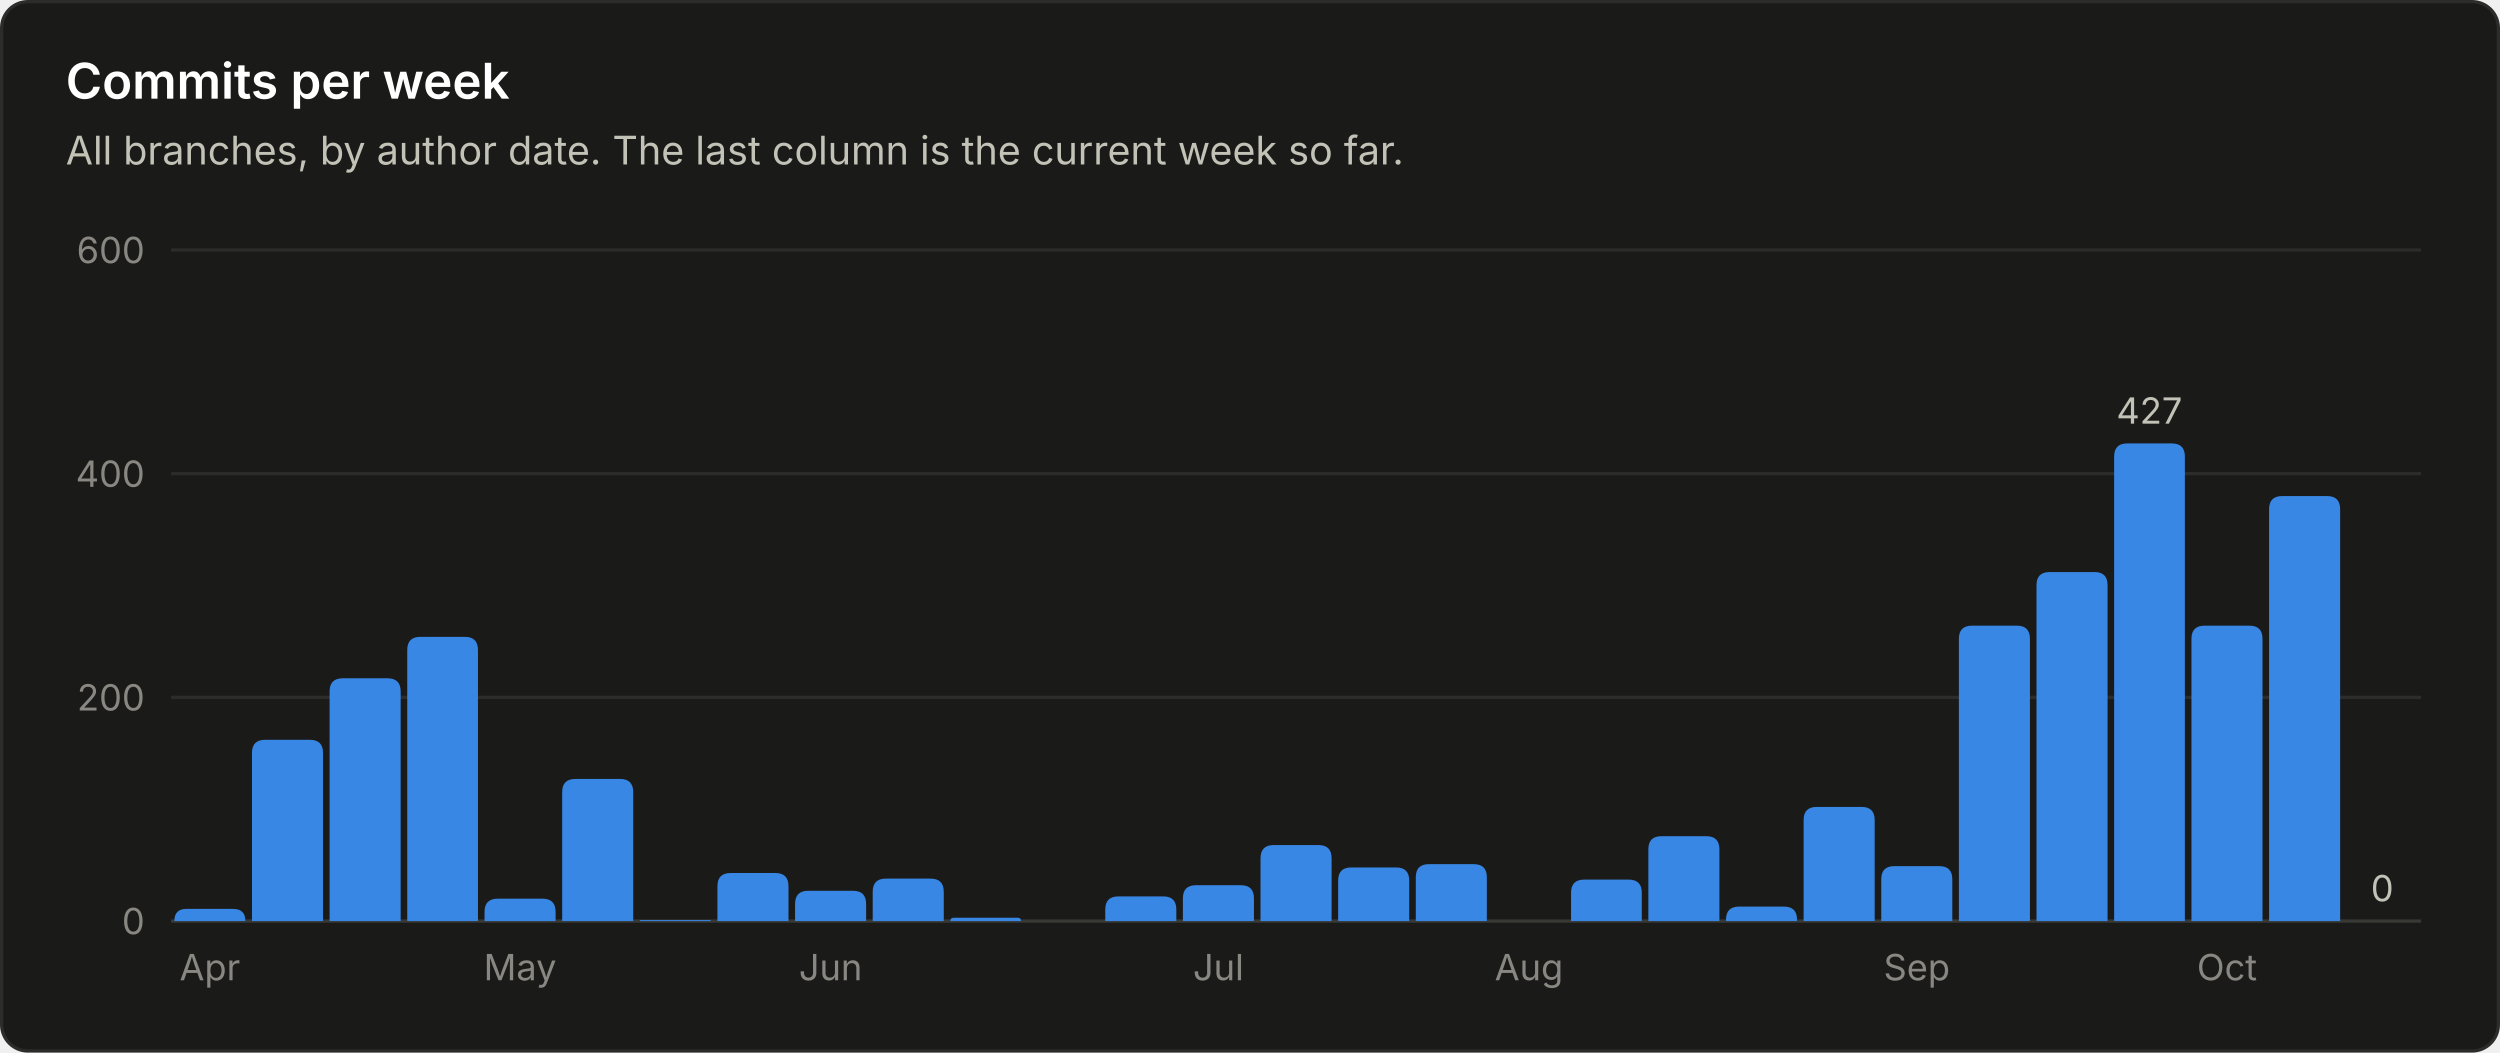
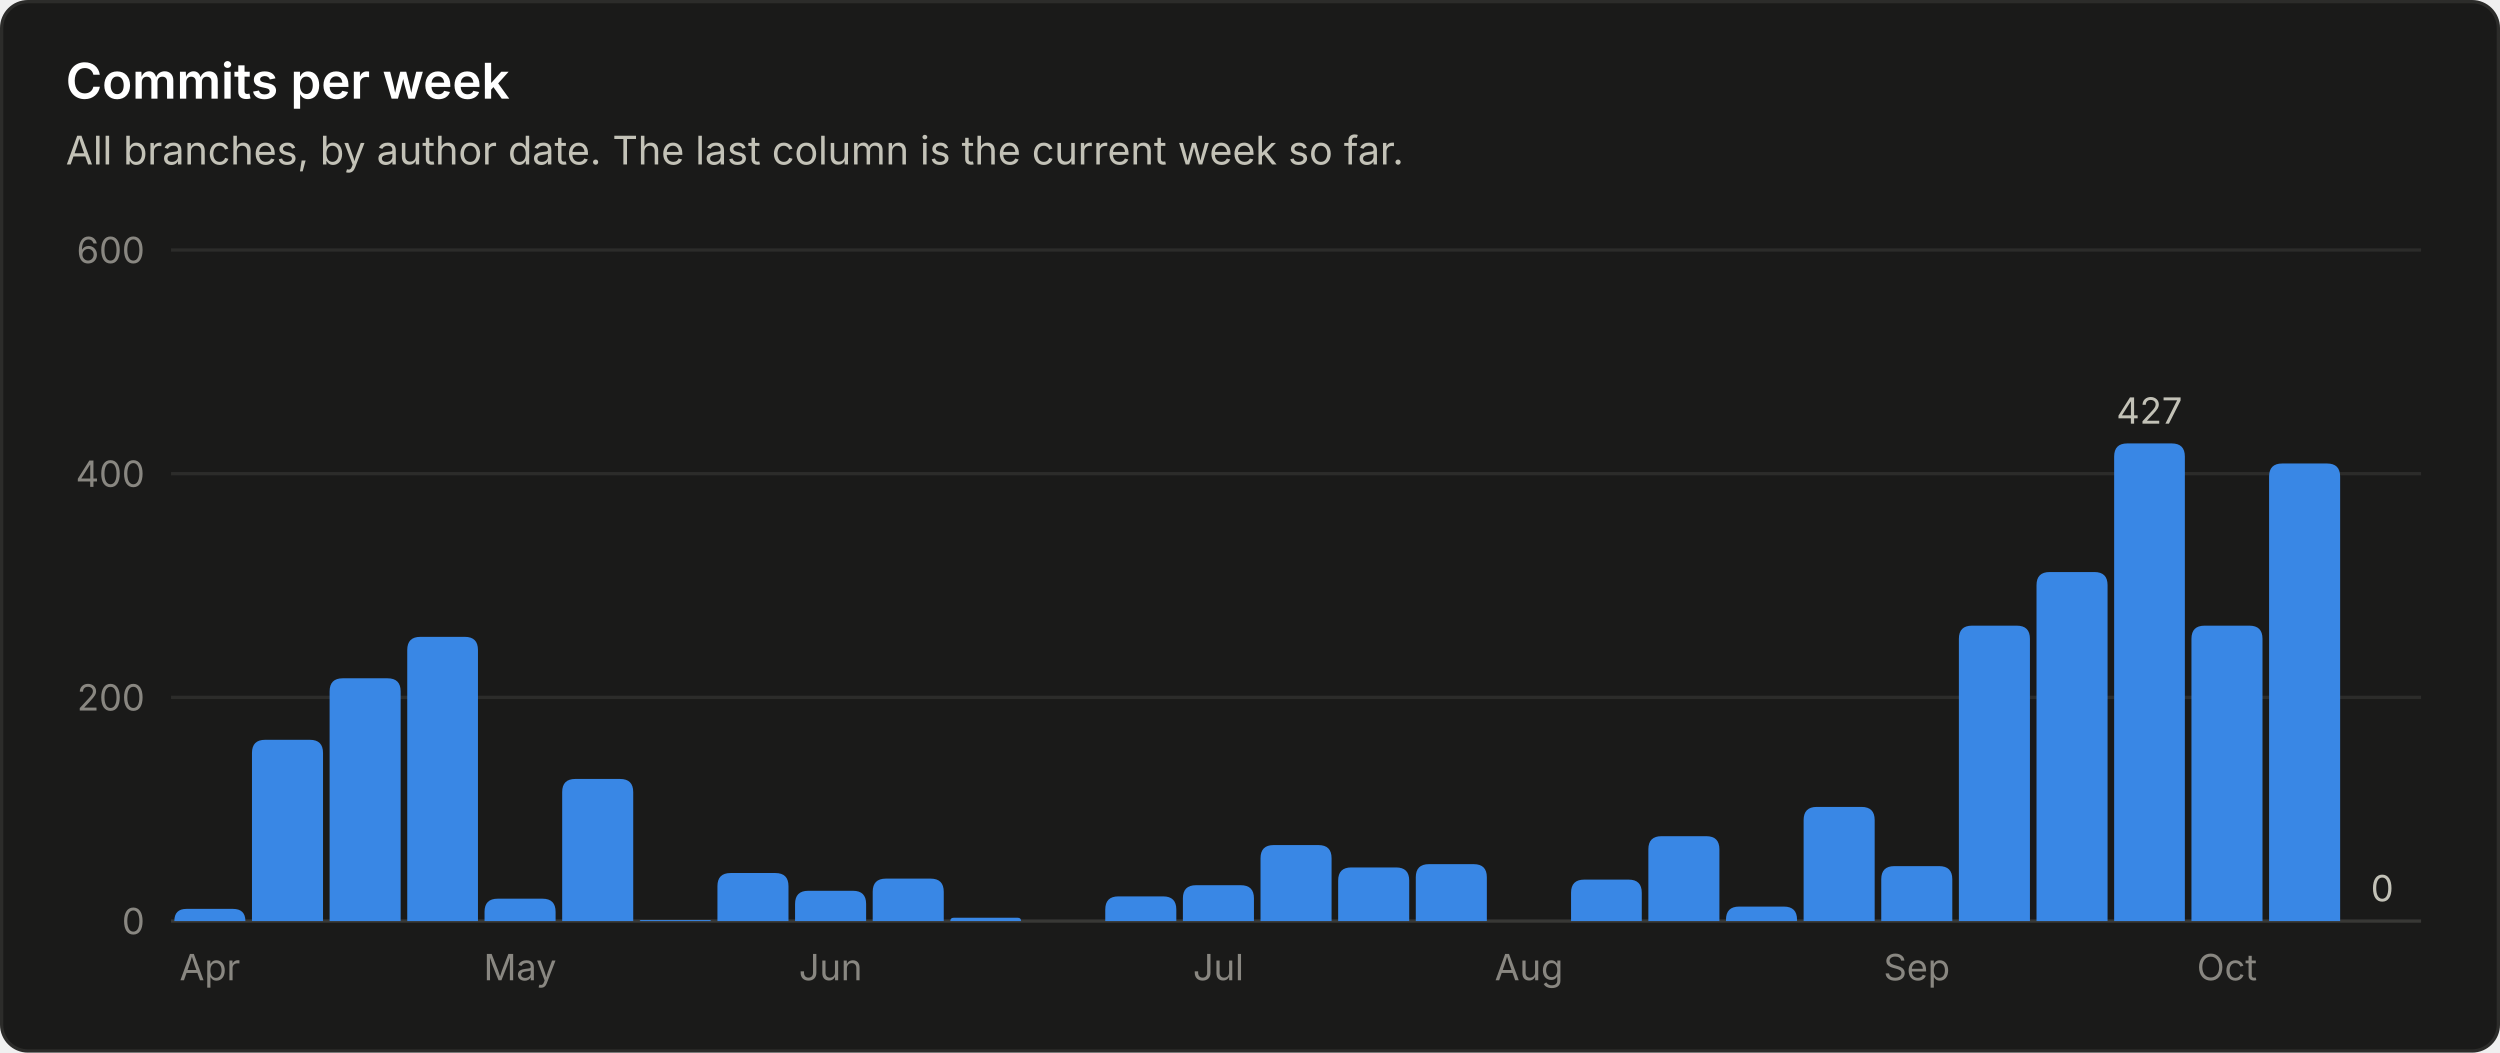
<svg xmlns="http://www.w3.org/2000/svg" viewBox="0 0 760 320" width="760" height="320" role="img" font-family="system-ui, -apple-system, 'Segoe UI', sans-serif">
  <rect x="0.5" y="0.5" width="759" height="319" rx="8" fill="#1a1a19" stroke="#2c2c2a" />
  <text x="20.0" y="30.0" fill="#ffffff" font-size="15" font-weight="600" text-anchor="start">Commits per week</text>
  <text x="20.0" y="50.0" fill="#c3c2b7" font-size="12" font-weight="400" text-anchor="start">All branches, by author date. The last column is the current week so far.</text>
  <line x1="52" y1="280.0" x2="736" y2="280.0" stroke="#383835" stroke-width="1" />
  <text x="44.0" y="284.0" fill="#898781" font-size="11" font-weight="400" text-anchor="end">0</text>
  <line x1="52" y1="212.0" x2="736" y2="212.0" stroke="#2c2c2a" stroke-width="1" />
  <text x="44.0" y="216.0" fill="#898781" font-size="11" font-weight="400" text-anchor="end">200</text>
  <line x1="52" y1="144.0" x2="736" y2="144.0" stroke="#2c2c2a" stroke-width="1" />
  <text x="44.0" y="148.0" fill="#898781" font-size="11" font-weight="400" text-anchor="end">400</text>
  <line x1="52" y1="76.0" x2="736" y2="76.0" stroke="#2c2c2a" stroke-width="1" />
  <text x="44.0" y="80.0" fill="#898781" font-size="11" font-weight="400" text-anchor="end">600</text>
  <path d="M53.0 280.0 V280.0 Q53.0 276.3 56.7 276.3 H70.8 Q74.6 276.3 74.6 280.0 V280.0 Z" fill="#3987e5" />
  <text x="63.8" y="298.0" fill="#898781" font-size="11" font-weight="400" text-anchor="middle">Apr</text>
  <path d="M76.6 280.0 V228.9 Q76.6 224.9 80.6 224.9 H94.2 Q98.2 224.9 98.2 228.9 V280.0 Z" fill="#3987e5" />
  <path d="M100.2 280.0 V210.2 Q100.2 206.2 104.2 206.2 H117.8 Q121.8 206.2 121.8 210.2 V280.0 Z" fill="#3987e5" />
  <path d="M123.8 280.0 V197.6 Q123.8 193.6 127.8 193.6 H141.3 Q145.3 193.6 145.3 197.6 V280.0 Z" fill="#3987e5" />
  <path d="M147.3 280.0 V277.2 Q147.3 273.2 151.3 273.2 H164.9 Q168.9 273.2 168.9 277.2 V280.0 Z" fill="#3987e5" />
  <text x="158.1" y="298.0" fill="#898781" font-size="11" font-weight="400" text-anchor="middle">May</text>
  <path d="M170.9 280.0 V240.8 Q170.9 236.8 174.9 236.8 H188.5 Q192.5 236.8 192.5 240.8 V280.0 Z" fill="#3987e5" />
  <path d="M194.5 280.0 V280.0 Q194.5 279.7 194.9 279.7 H215.8 Q216.1 279.7 216.1 280.0 V280.0 Z" fill="#3987e5" />
  <path d="M218.1 280.0 V269.4 Q218.1 265.4 222.1 265.4 H235.7 Q239.7 265.4 239.7 269.4 V280.0 Z" fill="#3987e5" />
  <path d="M241.7 280.0 V274.8 Q241.7 270.8 245.7 270.8 H259.3 Q263.3 270.8 263.3 274.8 V280.0 Z" fill="#3987e5" />
  <text x="252.5" y="298.0" fill="#898781" font-size="11" font-weight="400" text-anchor="middle">Jun</text>
  <path d="M265.3 280.0 V271.1 Q265.3 267.1 269.3 267.1 H282.9 Q286.9 267.1 286.9 271.1 V280.0 Z" fill="#3987e5" />
  <path d="M288.9 280.0 V280.0 Q288.9 279.0 289.9 279.0 H309.4 Q310.4 279.0 310.4 280.0 V280.0 Z" fill="#3987e5" />
  <path d="M336.0 280.0 V276.5 Q336.0 272.5 340.0 272.5 H353.6 Q357.6 272.5 357.6 276.5 V280.0 Z" fill="#3987e5" />
  <path d="M359.6 280.0 V273.1 Q359.6 269.1 363.6 269.1 H377.2 Q381.2 269.1 381.2 273.1 V280.0 Z" fill="#3987e5" />
  <text x="370.4" y="298.0" fill="#898781" font-size="11" font-weight="400" text-anchor="middle">Jul</text>
  <path d="M383.2 280.0 V260.9 Q383.2 256.9 387.2 256.9 H400.8 Q404.8 256.9 404.8 260.9 V280.0 Z" fill="#3987e5" />
  <path d="M406.8 280.0 V267.7 Q406.8 263.7 410.8 263.7 H424.4 Q428.4 263.7 428.4 267.7 V280.0 Z" fill="#3987e5" />
  <path d="M430.4 280.0 V266.7 Q430.4 262.7 434.4 262.7 H448.0 Q452.0 262.7 452.0 266.7 V280.0 Z" fill="#3987e5" />
  <text x="464.8" y="298.0" fill="#898781" font-size="11" font-weight="400" text-anchor="middle">Aug</text>
  <path d="M477.6 280.0 V271.4 Q477.6 267.4 481.6 267.4 H495.1 Q499.1 267.4 499.1 271.4 V280.0 Z" fill="#3987e5" />
  <path d="M501.1 280.0 V258.2 Q501.1 254.2 505.1 254.2 H518.7 Q522.7 254.2 522.7 258.2 V280.0 Z" fill="#3987e5" />
  <path d="M524.7 280.0 V279.6 Q524.7 275.6 528.7 275.6 H542.3 Q546.3 275.6 546.3 279.6 V280.0 Z" fill="#3987e5" />
  <path d="M548.3 280.0 V249.3 Q548.3 245.3 552.3 245.3 H565.9 Q569.9 245.3 569.9 249.3 V280.0 Z" fill="#3987e5" />
  <path d="M571.9 280.0 V267.3 Q571.9 263.3 575.9 263.3 H589.5 Q593.5 263.3 593.5 267.3 V280.0 Z" fill="#3987e5" />
  <text x="582.7" y="298.0" fill="#898781" font-size="11" font-weight="400" text-anchor="middle">Sep</text>
  <path d="M595.5 280.0 V194.2 Q595.5 190.2 599.5 190.2 H613.1 Q617.1 190.2 617.1 194.2 V280.0 Z" fill="#3987e5" />
  <path d="M619.1 280.0 V177.9 Q619.1 173.9 623.1 173.9 H636.7 Q640.7 173.9 640.7 177.9 V280.0 Z" fill="#3987e5" />
  <path d="M642.7 280.0 V138.8 Q642.7 134.8 646.7 134.8 H660.2 Q664.2 134.8 664.2 138.8 V280.0 Z" fill="#3987e5" />
  <text x="653.4" y="128.8" fill="#c3c2b7" font-size="11" font-weight="400" text-anchor="middle">427</text>
  <path d="M666.2 280.0 V194.2 Q666.2 190.2 670.2 190.2 H683.8 Q687.8 190.2 687.8 194.2 V280.0 Z" fill="#3987e5" />
  <text x="677.0" y="298.0" fill="#898781" font-size="11" font-weight="400" text-anchor="middle">Oct</text>
-   <path d="M689.8 280.0 V154.8 Q689.8 150.8 693.8 150.8 H707.4 Q711.4 150.8 711.4 154.8 V280.0 Z" fill="#3987e5" />
+   <path d="M689.8 280.0 V144.9 Q689.8 140.9 693.8 140.9 H707.4 Q711.4 140.9 711.4 144.9 V280.0 Z" fill="#3987e5" />
  <text x="724.2" y="274.0" fill="#c3c2b7" font-size="11" font-weight="400" text-anchor="middle">0</text>
</svg>
